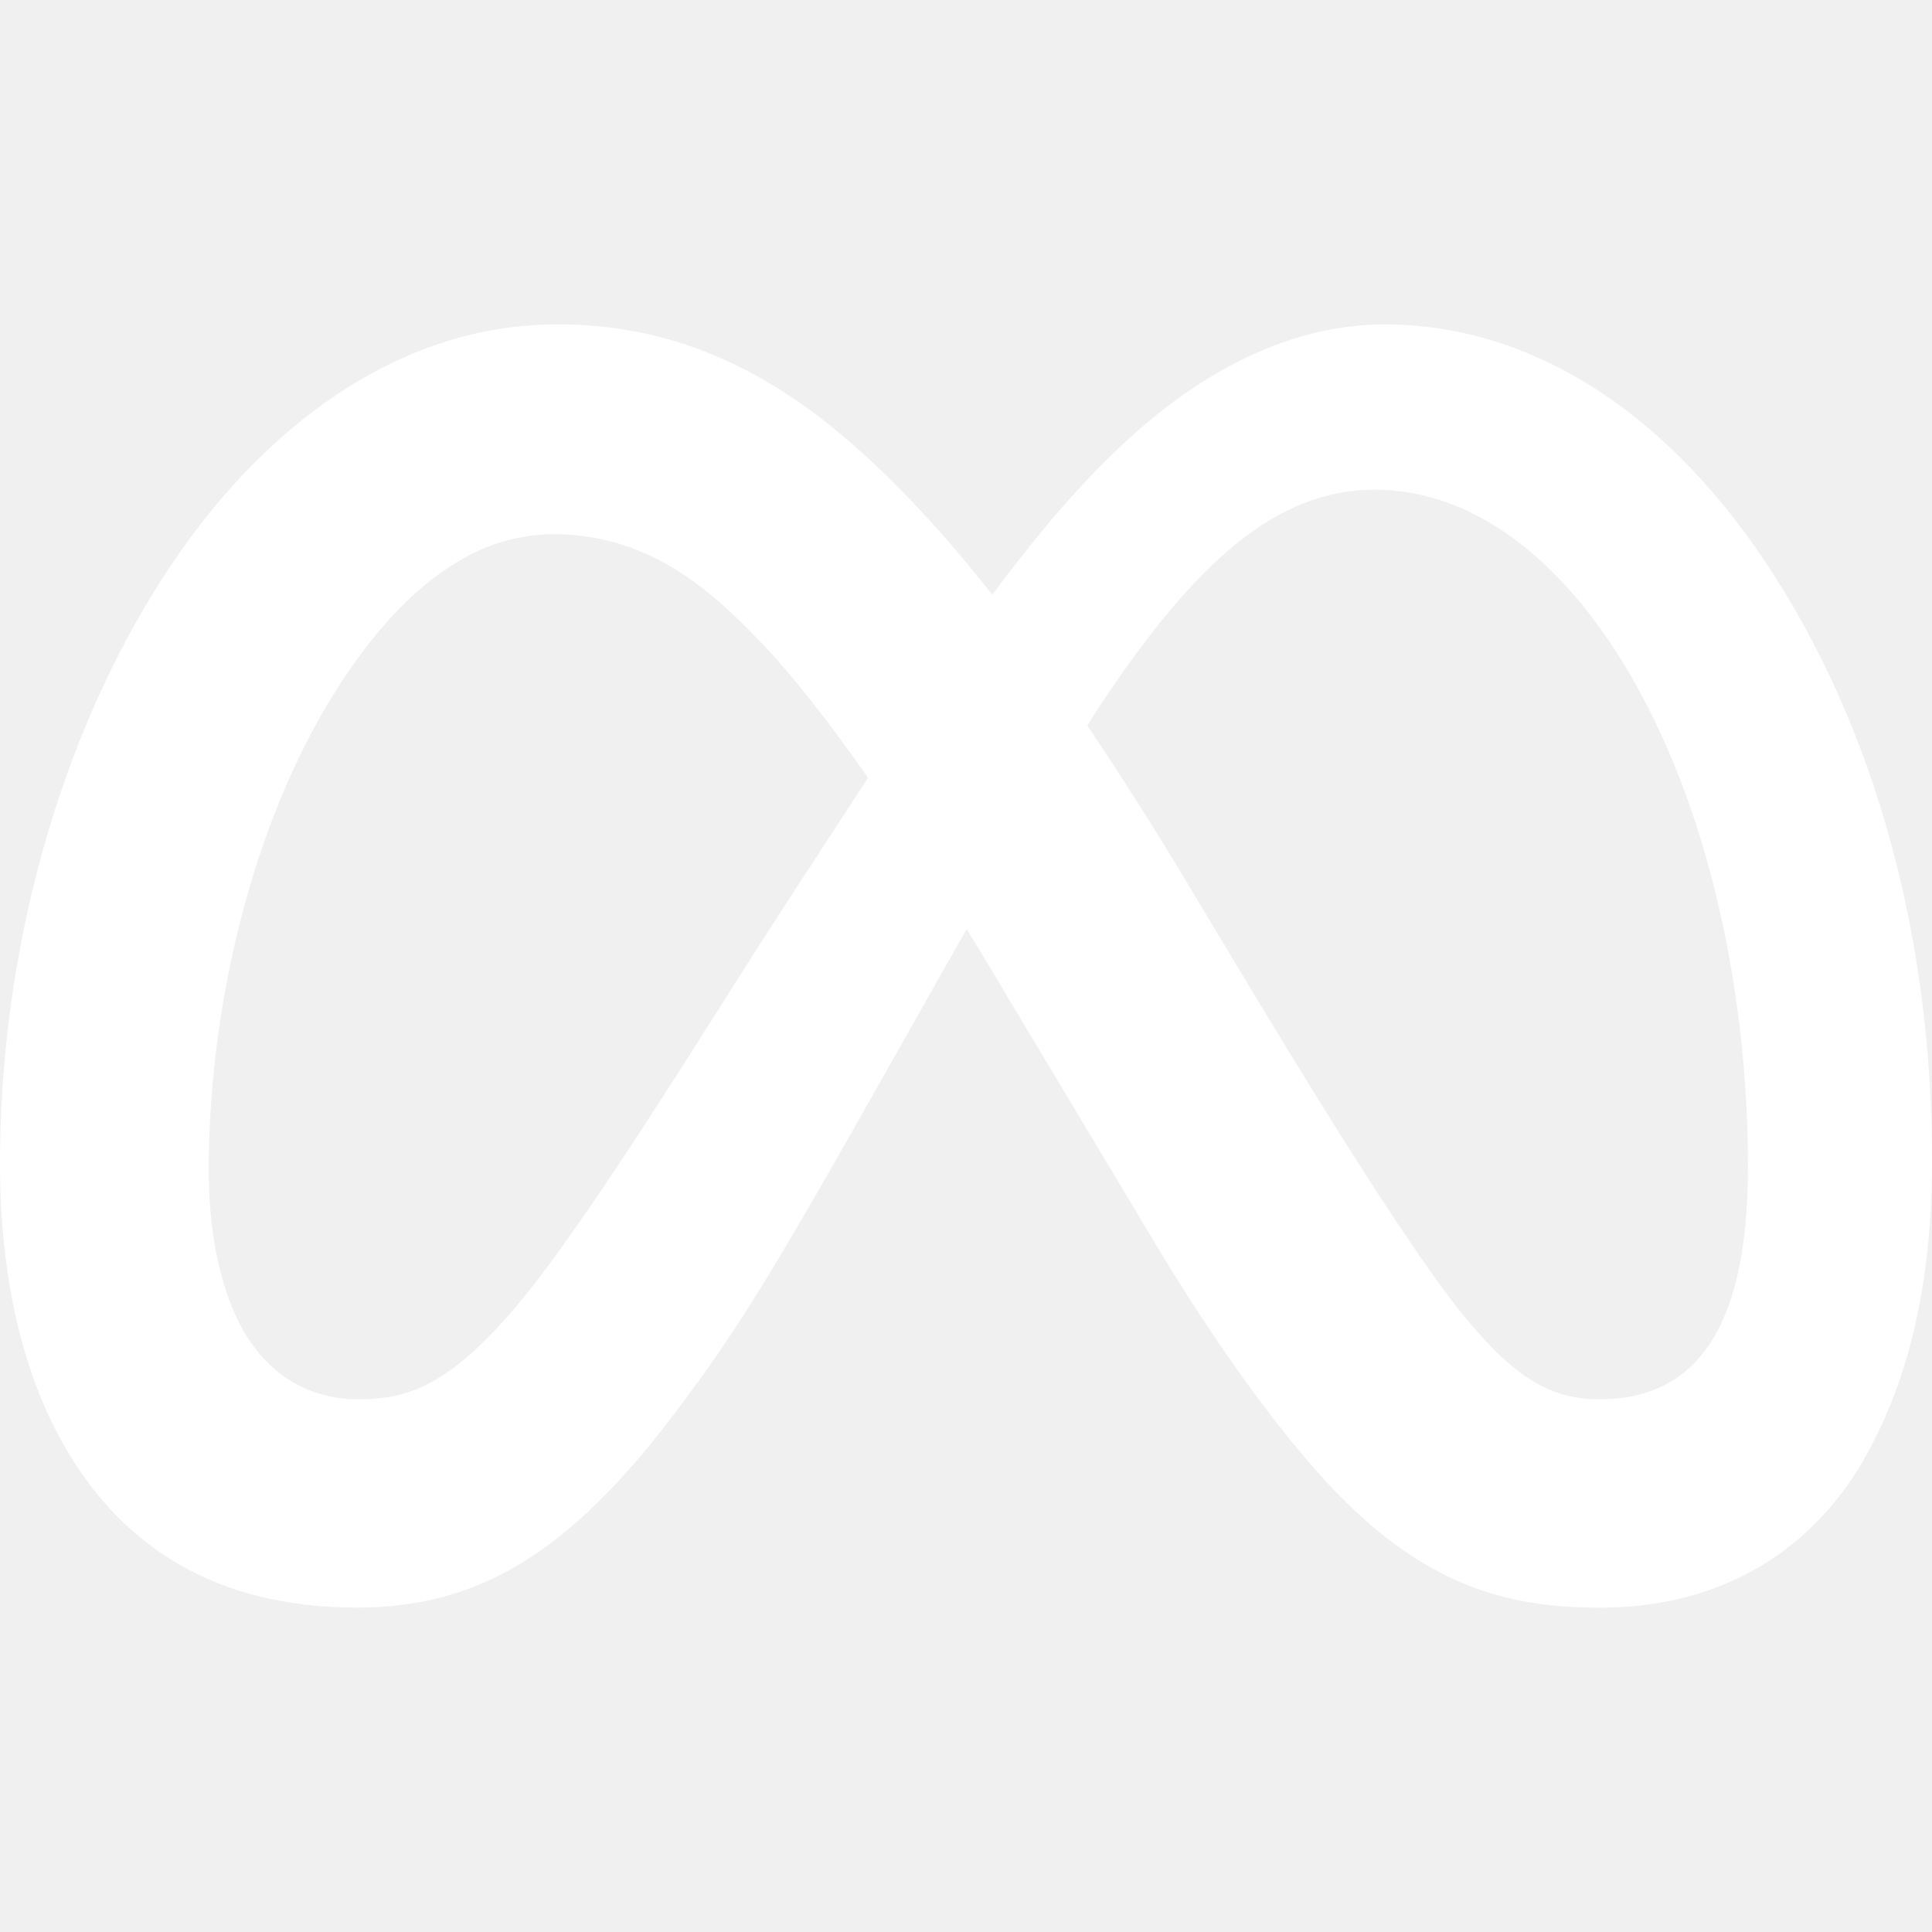
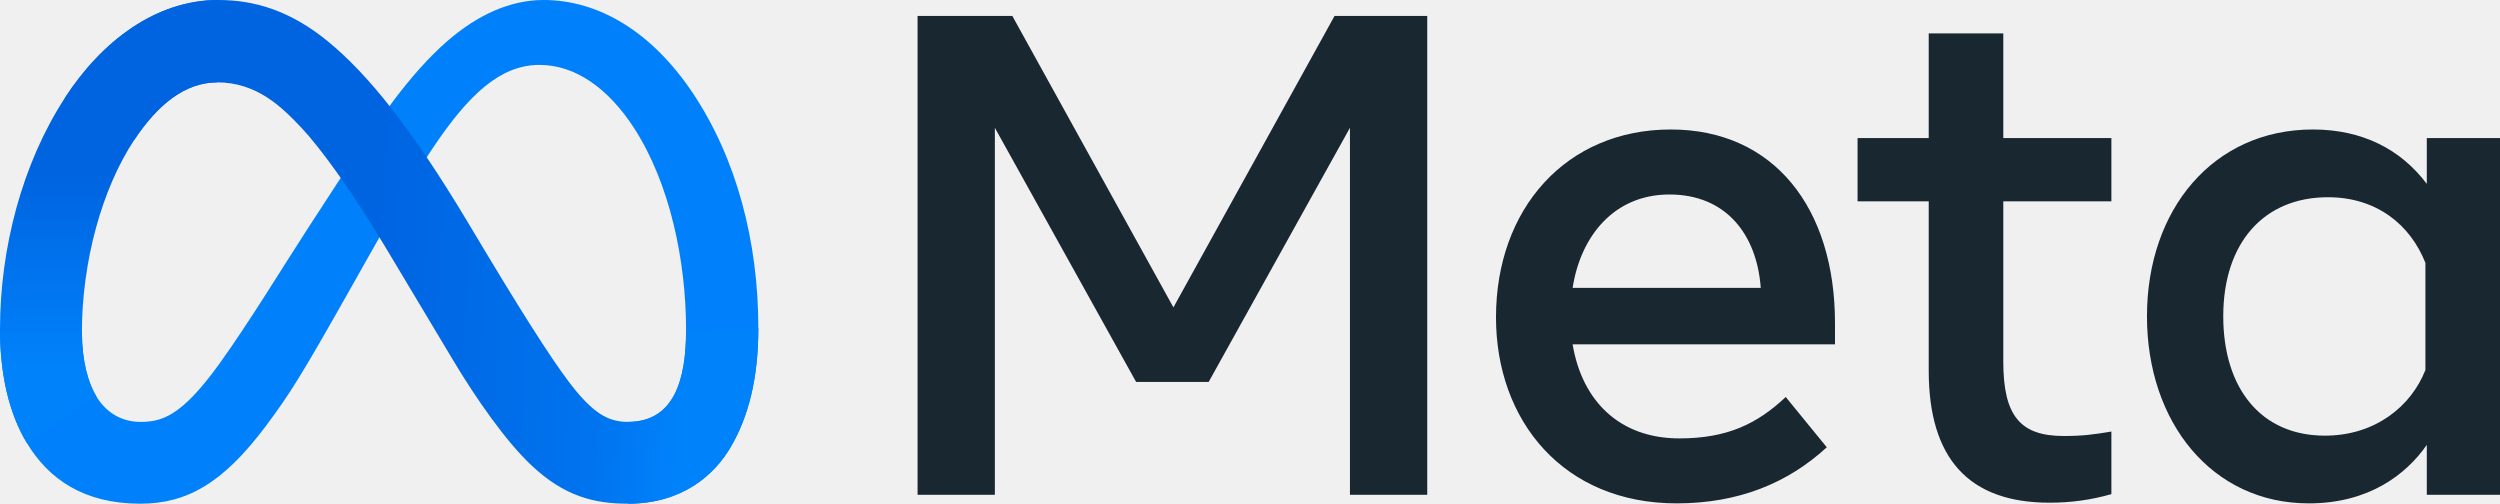
- <svg xmlns="http://www.w3.org/2000/svg" fill="#ffffff" role="img" viewBox="0 0 24 24">
-   <path d="M6.915 4.03c-1.968 0-3.683 1.28-4.871 3.113C.704 9.208 0 11.883 0 14.449c0 .706.07 1.369.21 1.973a6.624 6.624 0 0 0 .265.86 5.297 5.297 0 0 0 .371.761c.696 1.159 1.818 1.927 3.593 1.927 1.497 0 2.633-.671 3.965-2.444.76-1.012 1.144-1.626 2.663-4.32l.756-1.339.186-.325c.061.1.121.196.183.3l2.152 3.595c.724 1.21 1.665 2.556 2.47 3.314 1.046.987 1.992 1.22 3.06 1.22 1.075 0 1.876-.355 2.455-.843a3.743 3.743 0 0 0 .81-.973c.542-.939.861-2.127.861-3.745 0-2.72-.681-5.357-2.084-7.45-1.282-1.912-2.957-2.93-4.716-2.93-1.047 0-2.088.467-3.053 1.308-.652.57-1.257 1.29-1.82 2.05-.69-.875-1.335-1.547-1.958-2.056-1.182-.966-2.315-1.303-3.454-1.303zm10.16 2.053c1.147 0 2.188.758 2.992 1.999 1.132 1.748 1.647 4.195 1.647 6.4 0 1.548-.368 2.9-1.839 2.9-.58 0-1.027-.23-1.664-1.004-.496-.601-1.343-1.878-2.832-4.358l-.617-1.028a44.908 44.908 0 0 0-1.255-1.98c.07-.109.141-.224.211-.327 1.12-1.667 2.118-2.602 3.358-2.602zm-10.201.553c1.265 0 2.058.791 2.675 1.446.307.327.737.871 1.234 1.579l-1.02 1.566c-.757 1.163-1.882 3.017-2.837 4.338-1.191 1.649-1.81 1.817-2.486 1.817-.524 0-1.038-.237-1.383-.794-.263-.426-.464-1.13-.464-2.046 0-2.221.63-4.535 1.66-6.088.454-.687.964-1.226 1.533-1.533a2.264 2.264 0 0 1 1.088-.285z" />
+ <svg xmlns="http://www.w3.org/2000/svg" width="948" height="191">
+   <defs>
+     <linearGradient id="Grad_Logo1" x1="61" y1="117" x2="259" y2="127" gradientUnits="userSpaceOnUse">
+       <stop style="stop-color:#0064e1" offset="0" />
+       <stop style="stop-color:#0064e1" offset="0.4" />
+       <stop style="stop-color:#0073ee" offset="0.83" />
+       <stop style="stop-color:#0082fb" offset="1" />
+     </linearGradient>
+     <linearGradient id="Grad_Logo2" x1="45" y1="139" x2="45" y2="66" gradientUnits="userSpaceOnUse">
+       <stop style="stop-color:#0082fb" offset="0" />
+       <stop style="stop-color:#0064e0" offset="1" />
+     </linearGradient>
+   </defs>
+   <path id="Logo0" style="fill:#0081fb" d="m31.06,125.96c0,10.98 2.41,19.41 5.56,24.51 4.13,6.68 10.29,9.51 16.57,9.51 8.1,0 15.51-2.01 29.79-21.76 11.44-15.83 24.92-38.05 33.99-51.98l15.36-23.6c10.67-16.39 23.02-34.61 37.18-46.96 11.56-10.08 24.03-15.68 36.58-15.68 21.07,0 41.14,12.21 56.5,35.11 16.81,25.08 24.97,56.67 24.97,89.27 0,19.38-3.82,33.62-10.32,44.87-6.28,10.88-18.52,21.75-39.11,21.75l0-31.02c17.63,0 22.03-16.2 22.03-34.74 0-26.42-6.16-55.74-19.73-76.69-9.63-14.86-22.11-23.94-35.84-23.94-14.85,0-26.8,11.2-40.23,31.17-7.14,10.61-14.47,23.54-22.7,38.13l-9.06,16.05c-18.2,32.27-22.81,39.62-31.91,51.75-15.95,21.24-29.57,29.29-47.5,29.29-21.27,0-34.72-9.21-43.05-23.09-6.8-11.31-10.14-26.15-10.14-43.06z" />
+   <path id="Logo1" style="fill:url(#Grad_Logo1)" d="m24.49,37.3c14.24-21.95 34.79-37.3 58.36-37.3 13.65,0 27.22,4.04 41.39,15.61 15.5,12.65 32.02,33.48 52.63,67.81l7.39,12.32c17.84,29.72 27.99,45.01 33.93,52.22 7.64,9.26 12.99,12.02 19.94,12.02 17.63,0 22.03-16.2 22.03-34.74l27.4-.86c0,19.38-3.82,33.62-10.32,44.87-6.28,10.88-18.52,21.75-39.11,21.75-12.8,0-24.14-2.78-36.68-14.61-9.64-9.08-20.91-25.21-29.58-39.71l-25.79-43.08c-12.94-21.62-24.81-37.74-31.68-45.04-7.39-7.85-16.89-17.33-32.05-17.33-12.27,0-22.69,8.61-31.41,21.78z" />
+   <path id="Logo2" style="fill:url(#Grad_Logo2)" d="m82.35,31.23c-12.27,0-22.69,8.61-31.41,21.78-12.33,18.61-19.88,46.33-19.88,72.95 0,10.98 2.41,19.41 5.56,24.51l-26.48,17.44c-6.8-11.31-10.14-26.15-10.14-43.06 0-30.75 8.44-62.8 24.49-87.55 14.24-21.95 34.79-37.3 58.36-37.3z" />
+   <path id="Text" style="fill:#192830" d="m347.94,6.04h35.93l61.09,110.52 61.1-110.52h35.15v181.6h-29.31v-139.18l-53.58,96.38h-27.5l-53.57-96.38v139.18h-29.31z m285.11,67.71c-21.02,0-33.68,15.82-36.71,35.41h71.34c-1.47-20.18-13.11-35.41-34.63-35.41z m-65.77,46.57c0-41.22 26.64-71.22 66.28-71.22 38.99,0 62.27,29.62 62.27,73.42v8.05h-99.49c3.53,21.31 17.67,35.67 40.47,35.67 18.19,0 29.56-5.55 40.34-15.7l15.57,19.07c-14.67,13.49-33.33,21.27-56.95,21.27-42.91,0-68.49-31.29-68.49-70.56z m164.09-43.97h-26.98v-24h26.98v-39.69h28.28v39.69h40.99v24h-40.99v60.83c0,20.77 6.64,28.15 22.96,28.15 7.45,0 11.72-.64 18.03-1.69v23.74c-7.86,2.22-15.36,3.24-23.48,3.24-30.53,0-45.79-16.68-45.79-50.07z m188.35,23.34c-5.68-14.34-18.35-24.9-36.97-24.9-24.2,0-39.69,17.17-39.69,45.14 0,27.27 14.26,45.27 38.53,45.27 19.08,0 32.7-11.1 38.13-24.91z m28.28,87.95h-27.76v-18.94c-7.76,11.15-21.88,22.18-44.75,22.18-36.78,0-61.36-30.79-61.36-70.95 0-40.54 25.17-70.83 62.92-70.83 18.66,0 33.3,7.46 43.19,20.63v-17.38h27.76z" />
</svg>
